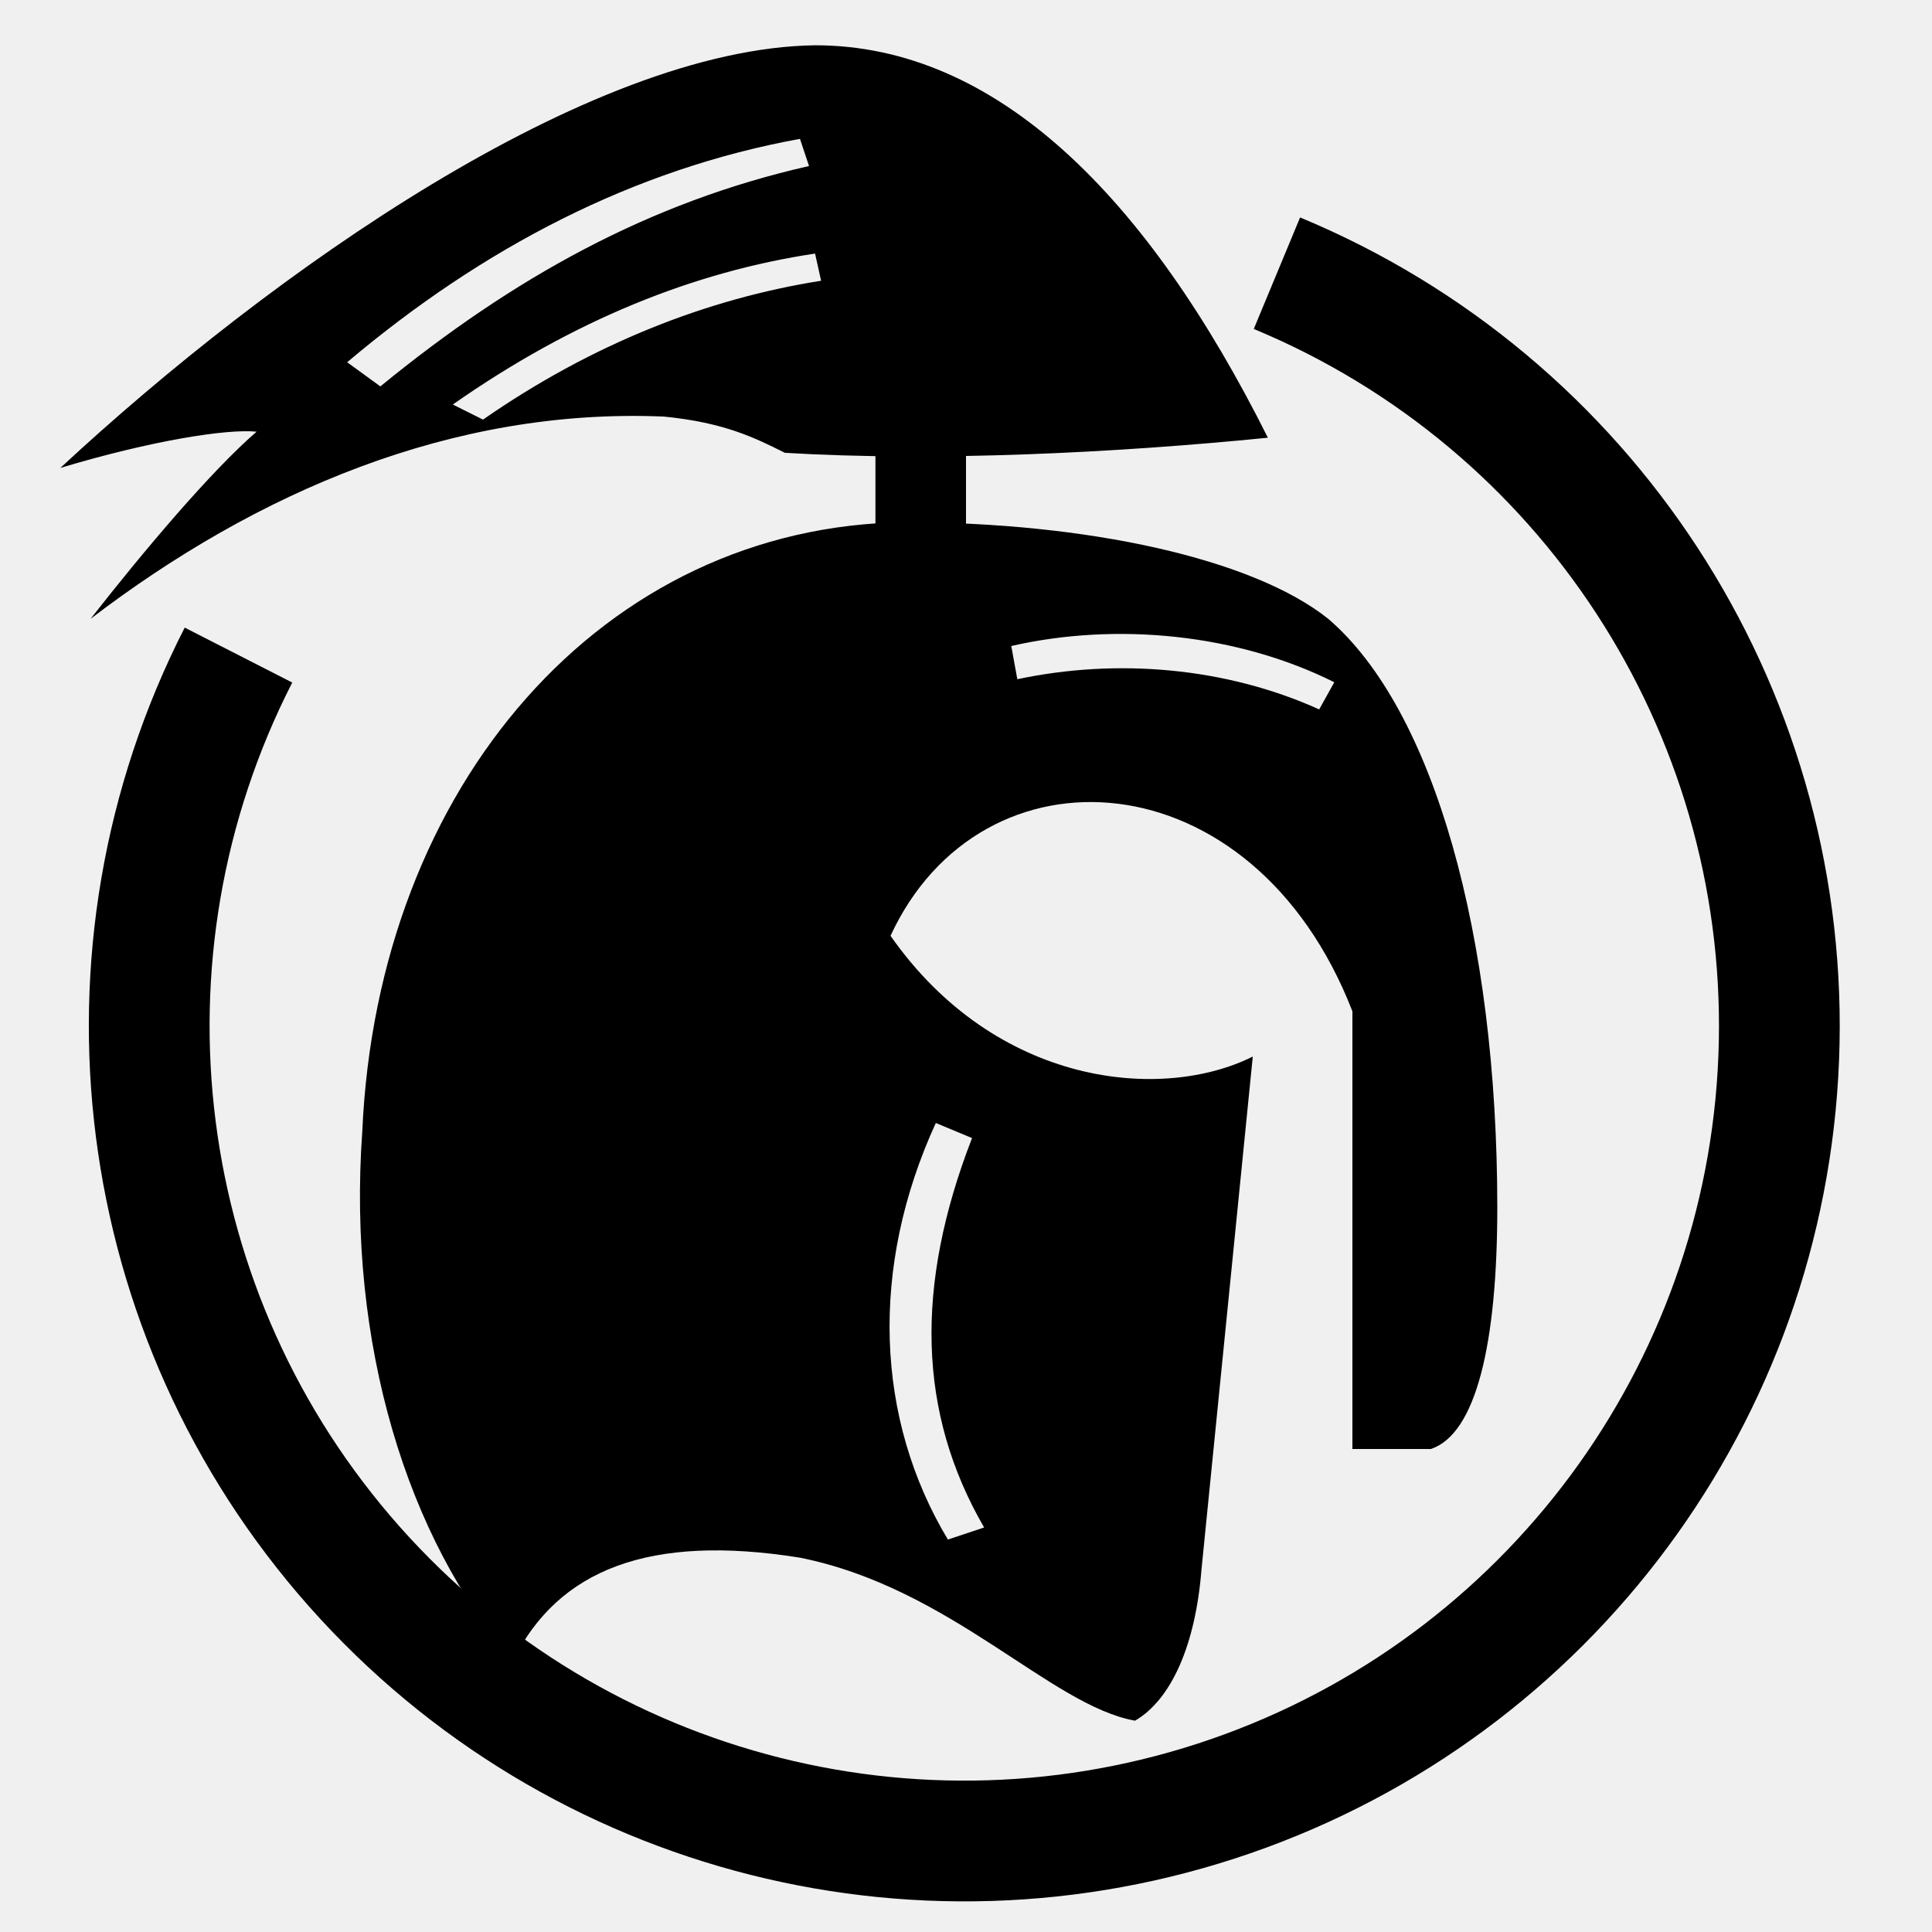
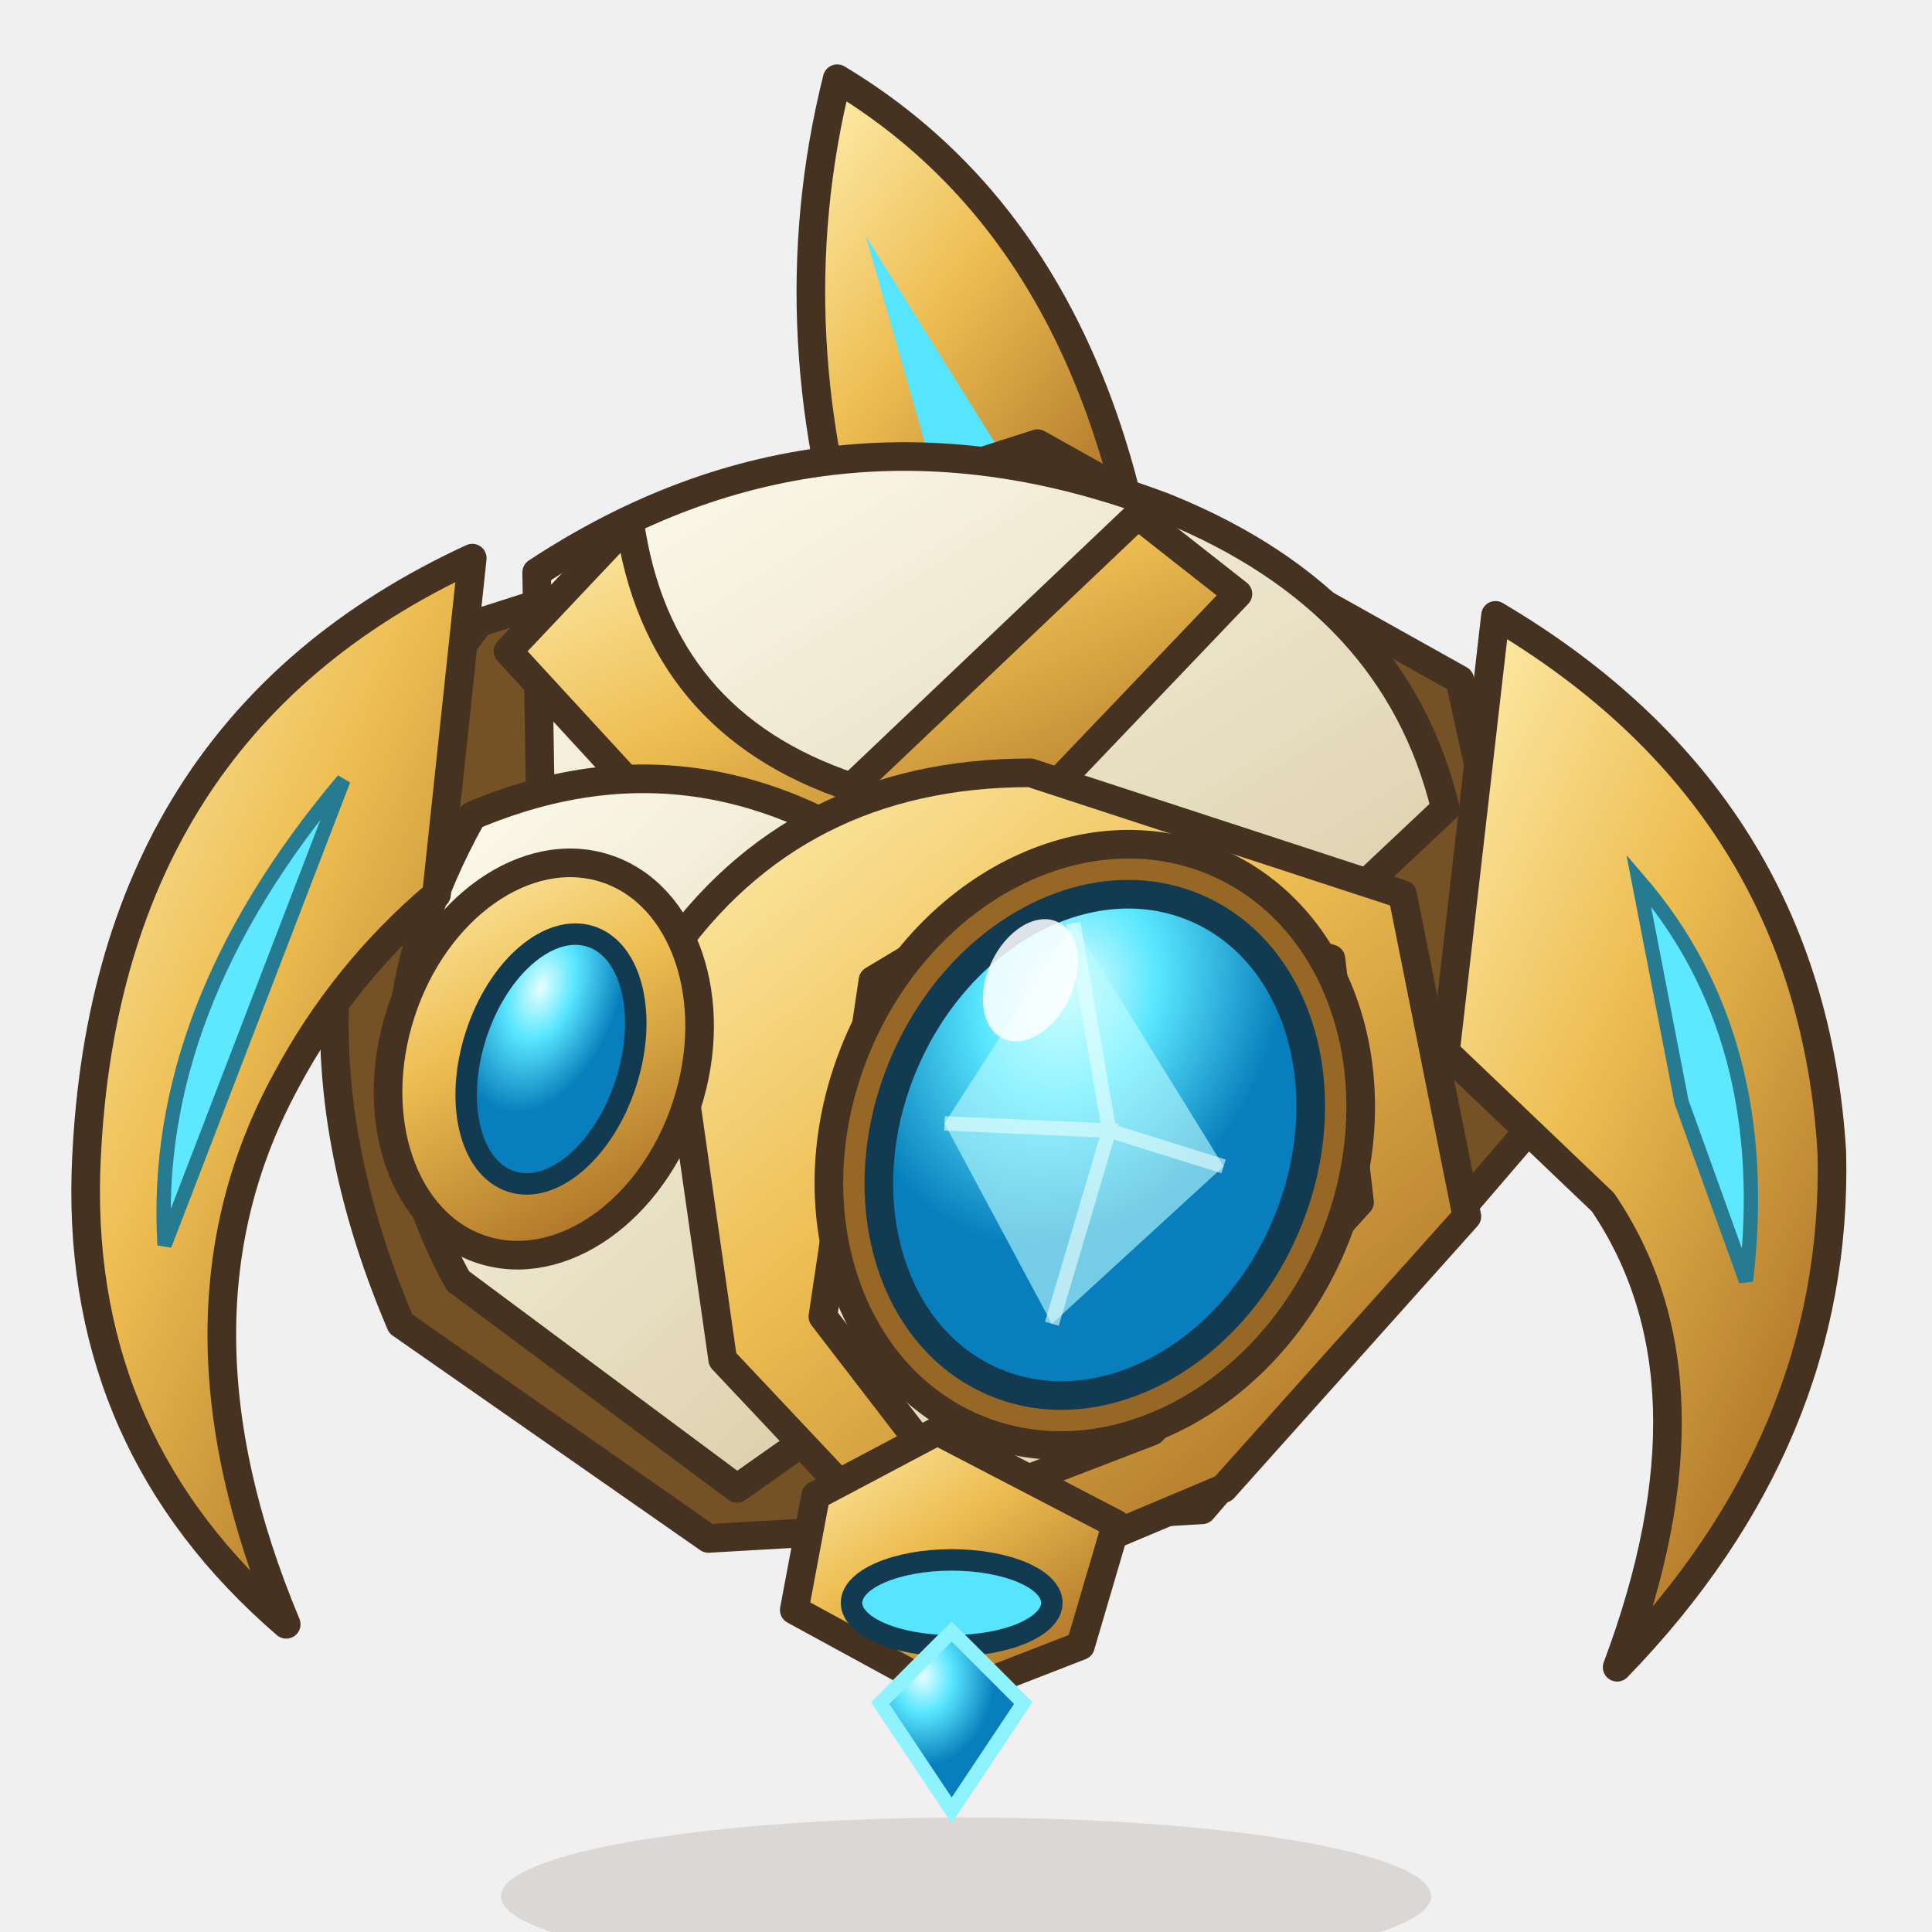
- <svg xmlns="http://www.w3.org/2000/svg" viewBox="0 0 64 64" width="64" height="64" role="img" aria-label="Protoss mark: a crested Spartan helmet breaking out of the arena ring" fill="currentColor" color="#000">
-   <path d="M42.3 9.05 A27 27 0 1 1 7.9 21.7" fill="none" stroke="currentColor" stroke-width="4" />
-   <path fill-rule="evenodd" d="M44 20.5 C47.5 23.5 49.6 31 49.6 40 C49.6 44.5 48.9 47.5 47.4 48 L44.8 48 L44.8 33.5 C41.5 25 32.5 24.5 29.5 31 C33 36 38.5 36.5 41.5 35 L39.8 52 C39.6 54.5 38.8 56.3 37.6 57 C34.8 56.5 31.5 52.6 26.5 51.6 C21.5 50.8 18.5 52 17 55 C13.5 51 11.5 44.5 12 37.5 C12.5 26 20 17.4 30 17.3 C36 17.3 41.5 18.5 44 20.5 Z     M31 37.2 C28.8 42 29 47 31.4 51 L32.6 50.6 C30.4 46.8 30.3 42.6 32.2 37.7 Z     M33.5 21.4 C37 20.6 41 21 44.2 22.6 L43.7 23.5 C40.6 22.1 37 21.8 33.7 22.5 Z" />
-   <path d="M29 19.5 L29 15 L32 15 L32 19.5 Z" />
-   <path fill-rule="evenodd" d="M42 14.5 C38 6.5 33 1.5 27 1.5 C19.5 1.6 9 9 2 15.5 C5 14.6 7.5 14.2 8.5 14.3 C7 15.6 4.8 18.2 3 20.5 C8.5 16.3 15 13.5 22 13.8 C24 14 25 14.5 26 15 C31 15.3 37 15 42 14.5 Z     M11.5 12 C16 8.2 21 5.6 26.5 4.6 L26.8 5.5 C21.5 6.7 17 9.2 12.6 12.8 Z     M15 13.4 C19 10.6 23 9 27 8.4 L27.2 9.3 C23.4 9.9 19.6 11.4 16 13.9 Z" />
+ <svg xmlns="http://www.w3.org/2000/svg" viewBox="25 20 270 270" class="probe-icon" role="img" aria-labelledby="title">
+   <defs>
+     <linearGradient id="gold" x2=".8" y2="1">
+       <stop stop-color="#fff0b2" />
+       <stop offset=".45" stop-color="#edbd51" />
+       <stop offset="1" stop-color="#a66b23" />
+     </linearGradient>
+     <linearGradient id="ivory" x2=".8" y2="1">
+       <stop stop-color="#fffdf0" />
+       <stop offset="1" stop-color="#d8caa3" />
+     </linearGradient>
+     <radialGradient id="crystal" cx=".3" cy=".25">
+       <stop stop-color="#e5ffff" />
+       <stop offset=".4" stop-color="#5ae7ff" />
+       <stop offset="1" stop-color="#087fbc" />
+     </radialGradient>
+     <linearGradient id="beam" x2="0" y2="1">
+       <stop stop-color="#59dfff" stop-opacity=".6" />
+       <stop offset="1" stop-color="#59dfff" stop-opacity="0" />
+     </linearGradient>
+   </defs>
+   <ellipse class="shadow" cx="160" cy="285" rx="65" ry="11" fill="#453221" opacity=".13" />
+   <g class="float">
+     <path class="outline" d="M146 105Q133 67 142 31Q177 52 185 102Z" fill="url(#gold)" stroke="#453221" stroke-width="4" stroke-linejoin="round" stroke-linecap="round" />
+     <path d="m146 53 10 35 10-3Z" fill="#56e4ff" />
+     <path class="outline" d="M92 107Q58 151 81 205L124 235 193 231 242 174 229 115 170 82Z" fill="#755126" stroke="#453221" stroke-width="4" stroke-linejoin="round" stroke-linecap="round" />
+     <path class="outline" d="M100 100Q141 73 188 91Q220 104 227 133L176 181 101 162Z" fill="url(#ivory)" stroke="#453221" stroke-width="4" stroke-linejoin="round" stroke-linecap="round" />
+     <path class="outline" d="M113 93Q117 121 144 130L184 92 198 103 156 147 119 136 96 111Z" fill="url(#gold)" stroke="#453221" stroke-width="4" stroke-linejoin="round" stroke-linecap="round" />
+     <path class="outline" d="M91 134Q124 120 154 144L172 197 128 228 89 199Q72 168 91 134Z" fill="url(#ivory)" stroke="#453221" stroke-width="4" stroke-linejoin="round" stroke-linecap="round" />
+     <path class="outline" d="M118 154Q136 128 169 128L221 145 230 190 196 228 158 244 126 210Z" fill="url(#gold)" stroke="#453221" stroke-width="4" stroke-linejoin="round" stroke-linecap="round" />
+     <path class="outline" d="M147 157 172 142 211 154 215 188 186 220 160 230 140 204Z" fill="url(#ivory)" stroke="#453221" stroke-width="4" stroke-linejoin="round" stroke-linecap="round" />
+     <ellipse class="outline" cx="178" cy="180" rx="36" ry="43" transform="rotate(23 178 180)" fill="#976726" stroke="#453221" stroke-width="4" stroke-linejoin="round" stroke-linecap="round" />
+     <ellipse cx="178" cy="180" rx="29" ry="36" transform="rotate(23 178 180)" fill="url(#crystal)" stroke="#123b52" stroke-width="4" />
+     <path d="m175 149-18 28 15 28 24-22Z" fill="#b8fbff" opacity=".62" />
+     <path d="m175 149 5 29 16 5m-39-6 23 1-8 27" fill="none" stroke="#e7ffff" stroke-width="2" opacity=".6" />
+     <ellipse cx="169" cy="157" rx="6" ry="9" transform="rotate(25 169 157)" fill="#fff" opacity=".85" />
+     <ellipse class="outline" cx="101" cy="168" rx="21" ry="28" transform="rotate(18 101 168)" fill="url(#gold)" stroke="#453221" stroke-width="4" stroke-linejoin="round" stroke-linecap="round" />
+     <ellipse cx="102" cy="168" rx="11" ry="18" transform="rotate(18 102 168)" fill="url(#crystal)" stroke="#123b52" stroke-width="3" />
+     <path class="outline" d="M91 98Q39 122 37 184Q36 222 65 247Q47 204 65 171Q73 156 86 145Z" fill="url(#gold)" stroke="#453221" stroke-width="4" stroke-linejoin="round" stroke-linecap="round" />
+     <path d="M73 129Q46 161 48 194L58 168Z" fill="#5de8ff" stroke="#267b91" stroke-width="2" />
+     <path class="outline" d="M234 106Q278 132 281 181Q282 221 251 253Q266 213 249 188L227 167Z" fill="url(#gold)" stroke="#453221" stroke-width="4" stroke-linejoin="round" stroke-linecap="round" />
+     <path d="M254 143Q273 165 269 199L260 174Z" fill="#5de8ff" stroke="#267b91" stroke-width="2" />
+     <path class="outline" d="m139 229 17-9 25 13-5 17-18 7-22-12Z" fill="url(#gold)" stroke="#453221" stroke-width="4" stroke-linejoin="round" stroke-linecap="round" />
+     <ellipse cx="158" cy="244" rx="14" ry="6" fill="#56e4ff" stroke="#123b52" stroke-width="3" />
+     <path d="m158 248 10 10-10 15-10-15Z" fill="url(#crystal)" stroke="#8ff2ff" stroke-width="2" />
+   </g>
</svg>
